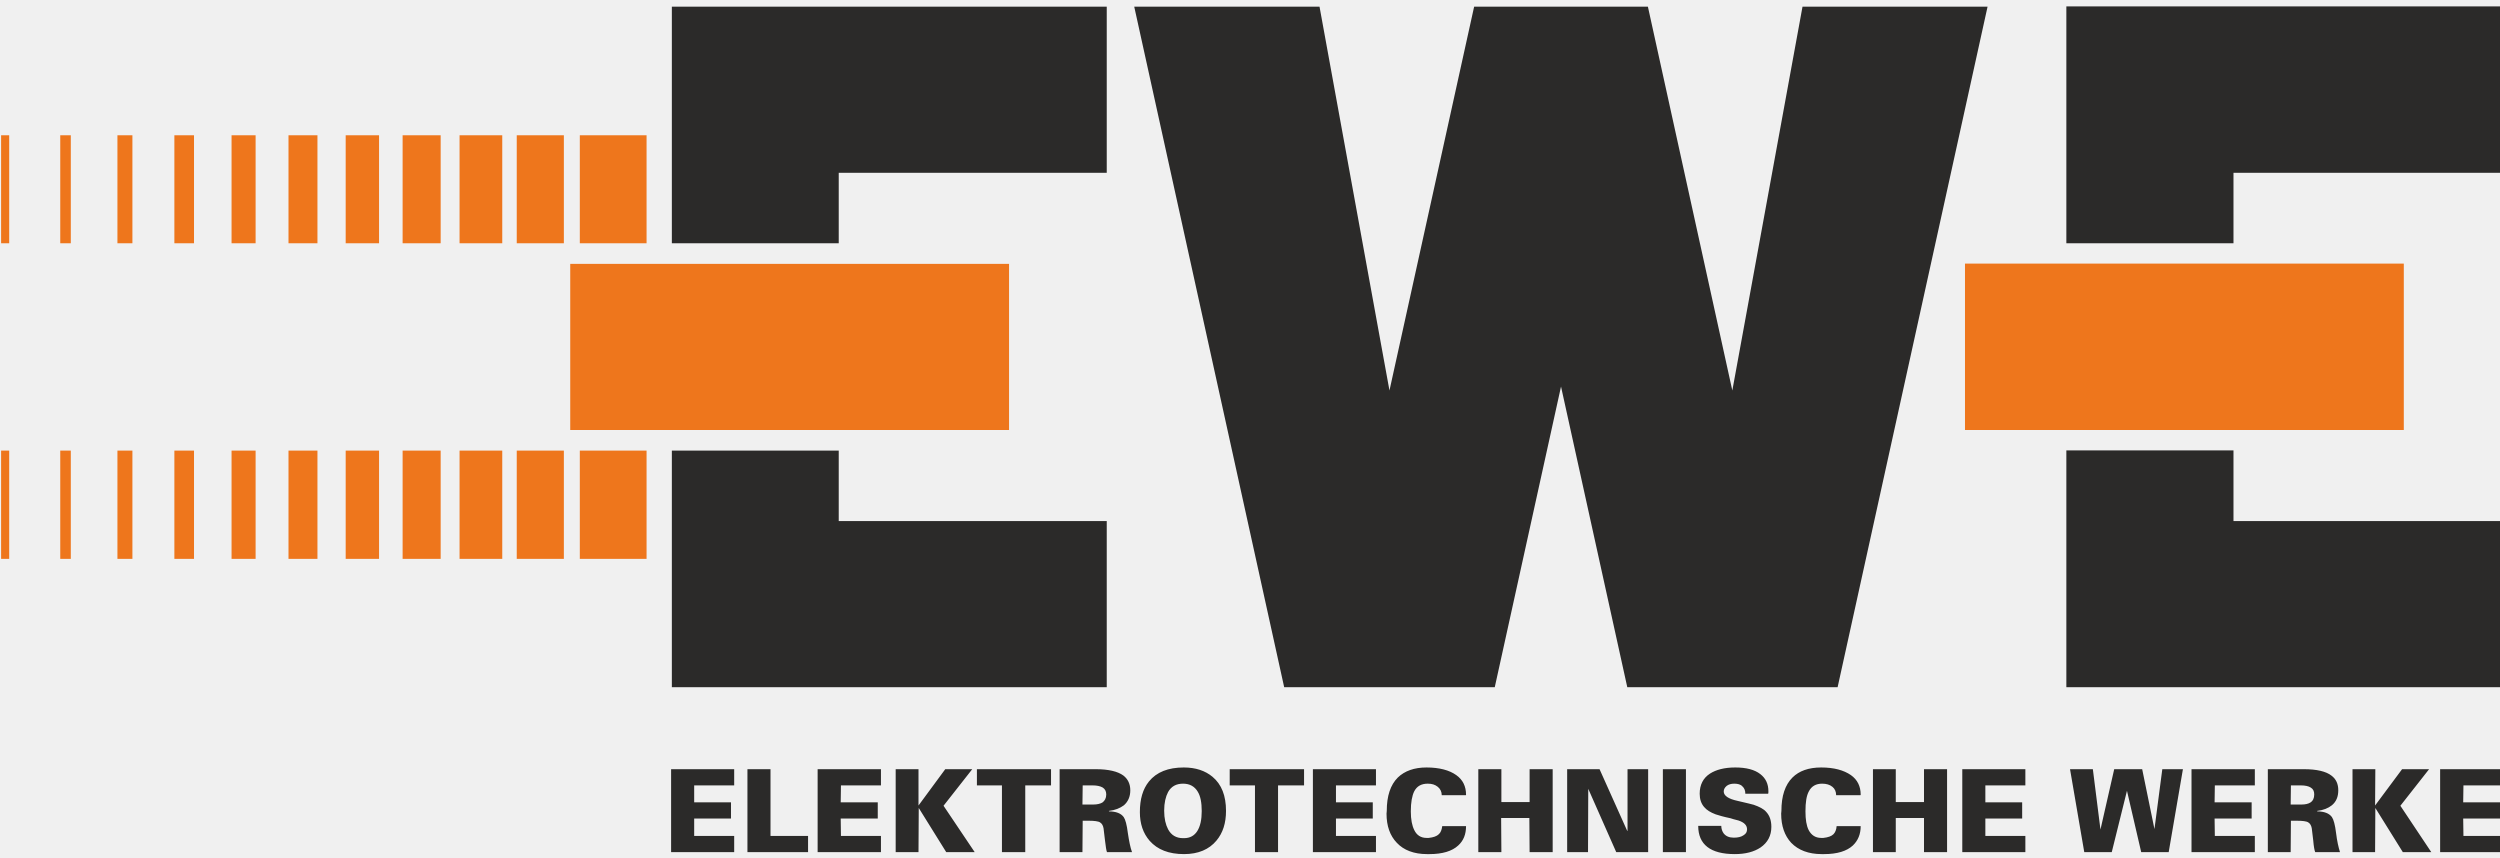
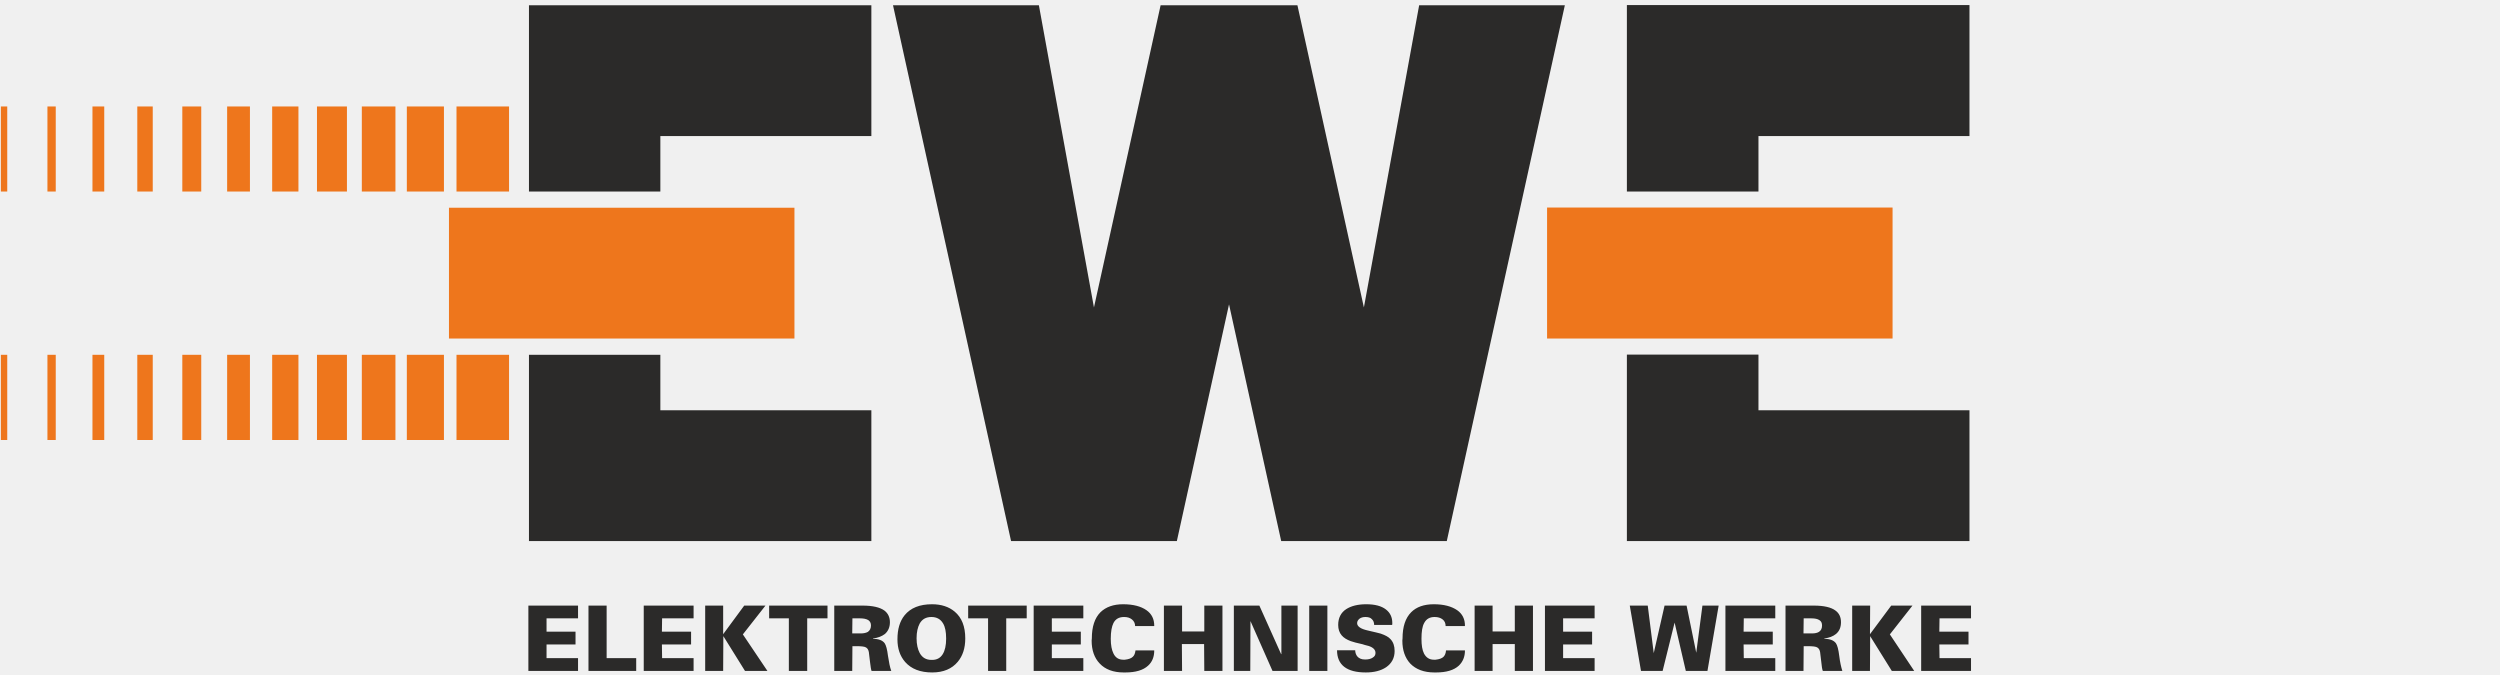
- <svg xmlns="http://www.w3.org/2000/svg" width="385" height="132" viewBox="0 0 385 132" fill="none">
-   <g clip-path="url(#clip0_1_2)">
-     <path d="M89.291 86.065H99.572V69.397H89.291V86.065ZM79.578 86.065H86.835V69.397H79.578V86.065ZM70.772 86.065H77.348V69.397H70.772V86.065ZM62.003 86.065H67.862V69.397H62.003V86.065ZM53.235 86.065H58.375V69.397H53.235V86.065ZM44.428 86.065H48.888V69.397H44.428V86.065ZM35.66 86.065H39.364V69.397H35.66V86.065ZM26.854 86.065H29.877V69.397H26.854V86.065ZM18.085 86.065H20.391V69.397H18.085V86.065ZM9.279 86.065H10.904V69.397H9.279V86.065ZM0.17 86.065H1.417V69.397H0.17V86.065ZM99.572 20.83H89.291V37.46H99.572V20.83ZM1.417 20.83H0.17V37.46H1.417V20.83ZM10.904 20.83H9.279V37.46H10.904V20.83ZM20.391 20.83H18.085V37.46H20.391V20.83ZM29.877 20.83H26.854V37.46H29.877V20.83ZM39.364 20.83H35.66V37.46H39.364V20.83ZM48.888 20.83H44.428V37.46H48.888V20.83ZM58.375 20.83H53.235V37.46H58.375V20.83ZM67.862 20.83H62.003V37.46H67.862V20.83ZM77.348 20.83H70.772V37.46H77.348V20.83ZM86.835 20.83H79.578V37.46H86.835V20.83ZM302.608 40.597C322.753 40.597 350.041 40.597 370.186 40.597V66.222H302.608V40.597ZM87.817 40.635C107.962 40.635 135.25 40.635 155.395 40.635V66.222H87.817V40.635Z" fill="#EE761C" />
-     <path d="M103.351 118.455H113.065V120.95H106.904V123.557H112.573V126.052H106.904V128.735H113.065V131.23H103.351V118.455ZM115.106 118.455H118.658V128.735H124.441V131.23H115.106V118.455ZM125.915 118.455H135.666V120.95H129.506L129.468 123.557H135.175V126.052H129.468L129.506 128.735H135.666V131.23H125.915V118.455ZM137.934 118.455H141.449V124.049L145.569 118.455H149.726L145.304 124.087L150.104 131.23H145.72L141.487 124.427L141.449 131.23H137.934V118.455ZM150.444 118.455H161.858V120.95H157.89V131.23H154.299V120.95H150.444V118.455ZM163.181 118.455H168.737C170.702 118.455 172.139 118.795 173.008 119.438C173.688 119.967 174.066 120.723 174.066 121.706C174.066 122.688 173.726 123.444 173.084 124.011C172.479 124.465 171.723 124.767 170.778 124.88V124.956C171.874 124.956 172.63 125.258 173.046 125.825C173.31 126.203 173.537 127.035 173.688 128.282C173.877 129.529 174.066 130.512 174.331 131.23H170.476C170.362 130.965 170.287 130.361 170.173 129.454C170.022 128.244 169.947 127.602 169.947 127.564C169.871 127.148 169.72 126.846 169.417 126.657C169.153 126.468 168.51 126.392 167.565 126.392H166.734L166.696 131.23H163.181V118.455ZM166.734 120.95L166.696 123.898H168.359C168.964 123.898 169.417 123.784 169.758 123.595C170.136 123.331 170.362 122.915 170.362 122.348C170.362 121.857 170.173 121.517 169.833 121.29C169.455 121.063 168.926 120.95 168.246 120.95H166.734ZM175.54 125.069C175.54 123.066 175.994 121.517 176.939 120.345C178.11 118.909 179.887 118.191 182.306 118.191C184.12 118.191 185.594 118.682 186.728 119.627C188.126 120.798 188.806 122.537 188.806 124.88C188.806 126.77 188.315 128.282 187.332 129.454C186.199 130.814 184.536 131.532 182.343 131.532C180 131.532 178.262 130.852 177.052 129.491C176.032 128.32 175.54 126.846 175.54 125.069ZM179.282 124.843C179.282 126.052 179.509 126.997 179.887 127.715C180.378 128.622 181.134 129.076 182.192 129.076H182.343C183.251 129.076 183.931 128.698 184.384 127.98C184.838 127.261 185.065 126.241 185.065 124.918C185.065 123.595 184.876 122.613 184.46 121.932C183.969 121.101 183.213 120.685 182.192 120.685C181.134 120.685 180.378 121.101 179.887 121.97C179.509 122.688 179.282 123.633 179.282 124.843ZM189.373 118.455H200.825V120.95H196.819V131.23H193.266V120.95H189.373V118.455ZM202.186 118.455H211.899V120.95H205.739V123.557H211.408V126.052H205.739V128.735H211.899V131.23H202.186V118.455ZM222.028 122.461C222.028 121.932 221.802 121.479 221.424 121.176C221.008 120.836 220.517 120.685 219.874 120.685C218.891 120.685 218.211 121.063 217.795 121.857C217.455 122.537 217.266 123.557 217.266 124.956C217.266 126.203 217.455 127.148 217.795 127.828C218.173 128.622 218.816 129.038 219.685 129.038C219.761 129.038 219.874 129.038 220.025 129.038C220.743 128.962 221.273 128.773 221.575 128.471C221.877 128.206 222.028 127.791 222.104 127.224H225.77C225.77 128.471 225.392 129.454 224.561 130.209C223.616 131.079 222.142 131.532 220.139 131.532H219.761C217.758 131.532 216.17 130.928 215.112 129.794C214.054 128.698 213.525 127.186 213.525 125.296L213.562 124.88C213.562 122.575 214.129 120.874 215.263 119.74C216.321 118.72 217.795 118.191 219.685 118.191C221.651 118.191 223.2 118.606 224.258 119.362C225.279 120.08 225.77 121.101 225.77 122.386C225.77 122.424 225.77 122.461 225.732 122.461H222.028ZM227.66 118.455H231.213V123.52H235.559V118.455H239.112V131.23H235.559L235.521 125.976H231.175L231.213 131.23H227.66V118.455ZM241.342 118.455H246.331L250.602 127.98L250.64 127.904V118.455H253.814V131.23H248.901L244.592 121.479L244.554 131.23H241.342V118.455ZM256.082 118.455H259.635V131.23H256.082V118.455ZM261.525 127.186H265.077C265.077 127.639 265.228 128.055 265.455 128.357C265.795 128.773 266.287 129 267.005 129C267.647 129 268.139 128.887 268.517 128.622C268.895 128.395 269.046 128.093 269.046 127.715C269.046 127.11 268.63 126.657 267.723 126.354C267.118 126.203 266.702 126.09 266.514 126.014C265.417 125.787 264.662 125.561 264.208 125.409C263.414 125.107 262.847 124.767 262.432 124.276C261.978 123.746 261.751 123.066 261.751 122.235C261.751 120.874 262.28 119.816 263.339 119.135C264.284 118.531 265.569 118.191 267.232 118.191C268.932 118.191 270.217 118.531 271.087 119.211C271.918 119.854 272.334 120.723 272.334 121.857C272.334 122.046 272.334 122.159 272.296 122.235H268.781C268.781 121.743 268.63 121.365 268.328 121.101C268.063 120.798 267.61 120.685 267.08 120.685C266.589 120.685 266.211 120.798 265.909 121.025C265.606 121.29 265.455 121.554 265.455 121.894C265.455 122.537 266.173 123.028 267.572 123.331C269.008 123.671 269.84 123.86 270.066 123.935C270.936 124.238 271.616 124.578 271.994 125.031C272.523 125.598 272.788 126.354 272.788 127.337C272.788 128.698 272.221 129.756 271.125 130.512C270.104 131.192 268.781 131.532 267.156 131.532C263.414 131.532 261.525 130.058 261.525 127.186ZM282.765 122.461C282.765 121.932 282.577 121.479 282.199 121.176C281.783 120.836 281.254 120.685 280.611 120.685C279.666 120.685 278.986 121.063 278.57 121.857C278.192 122.537 278.041 123.557 278.041 124.956C278.041 126.203 278.192 127.148 278.532 127.828C278.948 128.622 279.591 129.038 280.46 129.038C280.536 129.038 280.649 129.038 280.8 129.038C281.518 128.962 282.047 128.773 282.35 128.471C282.614 128.206 282.803 127.791 282.841 127.224H286.545C286.545 128.471 286.129 129.454 285.336 130.209C284.391 131.079 282.917 131.532 280.914 131.532H280.536C278.532 131.532 276.945 130.928 275.849 129.794C274.828 128.698 274.299 127.186 274.299 125.296L274.337 124.88C274.337 122.575 274.904 120.874 276.038 119.74C277.058 118.72 278.532 118.191 280.46 118.191C282.425 118.191 283.937 118.606 285.033 119.362C286.054 120.08 286.545 121.101 286.545 122.386C286.545 122.424 286.507 122.461 286.507 122.461H282.765ZM288.435 118.455H291.95V123.52H296.296V118.455H299.849V131.23H296.296V125.976H291.95V131.23H288.435V118.455ZM302.192 118.455H311.906V120.95H305.745V123.557H311.414V126.052H305.745V128.735H311.906V131.23H302.192V118.455ZM318.784 118.455H322.299L323.471 127.753L325.588 118.455H329.896L331.786 127.677L332.995 118.455H336.17L333.978 131.23H329.745L327.553 121.781L325.21 131.23H320.977L318.784 118.455ZM337.493 118.455H347.244V120.95H341.084L341.046 123.557H346.753V126.052H341.046L341.084 128.735H347.244V131.23H337.493V118.455ZM349.247 118.455H354.803C356.769 118.455 358.205 118.795 359.036 119.438C359.754 119.967 360.095 120.723 360.095 121.706C360.095 122.688 359.792 123.444 359.112 124.011C358.545 124.465 357.789 124.767 356.844 124.88V124.956C357.94 124.956 358.696 125.258 359.112 125.825C359.377 126.203 359.603 127.035 359.754 128.282C359.906 129.529 360.132 130.512 360.359 131.23H356.542C356.428 130.965 356.315 130.361 356.24 129.454C356.088 128.244 356.013 127.602 356.013 127.564C355.937 127.148 355.786 126.846 355.484 126.657C355.219 126.468 354.577 126.392 353.632 126.392H352.8L352.762 131.23H349.247V118.455ZM352.8 120.95L352.762 123.898H354.425C355.03 123.898 355.484 123.784 355.786 123.595C356.202 123.331 356.391 122.915 356.391 122.348C356.391 121.857 356.24 121.517 355.862 121.29C355.521 121.063 354.992 120.95 354.312 120.95H352.8ZM362.287 118.455H365.802L365.764 124.049L369.921 118.455H374.079L369.657 124.087L374.419 131.23H370.035L365.802 124.427L365.764 131.23H362.287V118.455ZM375.78 118.455H385.531V120.95H379.37L379.332 123.557H385.04V126.052H379.332L379.37 128.735H385.531V131.23H375.78V118.455Z" fill="#2B2A29" />
-     <path d="M324.567 105.832H318.218V99.104V80.244V69.359H343.956C343.956 72.458 343.956 76.049 343.956 80.244H385.229V105.832H324.567Z" fill="#2B2A29" />
-     <path d="M318.218 37.46V26.613V7.715V0.987H324.567H385.229V26.613H343.956C343.956 30.959 343.956 34.512 343.956 37.46H318.218Z" fill="#2B2A29" />
-     <path d="M103.465 37.46V26.613V7.753V1.025H109.776H170.438V26.613H129.165C129.165 30.997 129.165 34.55 129.165 37.46H103.465Z" fill="#2B2A29" />
-     <path d="M109.776 105.831H103.465V99.142V80.244V69.397H129.165C129.165 72.496 129.165 76.087 129.165 80.244H170.438V105.831H109.776Z" fill="#2B2A29" />
-     <path d="M227.017 1.025L213.978 60.137L203.206 1.025H174.671L197.764 105.832H230.192L240.397 59.532L250.602 105.832H282.992L306.085 1.025H277.587L266.778 60.137L253.776 1.025H253.285H227.509H227.017Z" fill="#2B2A29" />
-   </g>
-   <defs>
-     <clipPath id="clip0_1_2">
-       <rect width="385" height="132" fill="white" />
-     </clipPath>
-   </defs>
+ <svg xmlns="http://www.w3.org/2000/svg" width="489" height="132" viewBox="0 0 489 132" fill="none">
+   <path d="M89.291 86.065H99.572V69.397H89.291V86.065ZM79.578 86.065H86.835V69.397H79.578V86.065ZM70.772 86.065H77.348V69.397H70.772V86.065ZM62.003 86.065H67.862V69.397H62.003V86.065ZM53.235 86.065H58.375V69.397H53.235V86.065ZM44.428 86.065H48.888V69.397H44.428V86.065ZM35.66 86.065H39.364V69.397H35.66V86.065ZM26.854 86.065H29.877V69.397H26.854V86.065ZM18.085 86.065H20.391V69.397H18.085V86.065ZM9.279 86.065H10.904V69.397H9.279V86.065ZM0.17 86.065H1.417V69.397H0.17V86.065ZM99.572 20.83H89.291V37.46H99.572V20.83ZM1.417 20.83H0.17V37.46H1.417V20.83ZM10.904 20.83H9.279V37.46H10.904V20.83ZM20.391 20.83H18.085V37.46H20.391V20.83ZM29.877 20.83H26.854V37.46H29.877V20.83ZM39.364 20.83H35.66V37.46H39.364V20.83ZM48.888 20.83H44.428V37.46H48.888V20.83ZM58.375 20.83H53.235V37.46H58.375V20.83ZM67.862 20.83H62.003V37.46H67.862V20.83ZM77.348 20.83H70.772V37.46H77.348V20.83ZM86.835 20.83H79.578V37.46H86.835V20.83ZM302.608 40.597C322.753 40.597 350.041 40.597 370.186 40.597V66.222H302.608V40.597ZM87.817 40.635C107.962 40.635 135.25 40.635 155.395 40.635V66.222H87.817V40.635Z" fill="#EE761C" />
+   <path d="M103.351 118.455H113.065V120.95H106.904V123.557H112.573V126.052H106.904V128.735H113.065V131.23H103.351V118.455ZM115.106 118.455H118.658V128.735H124.441V131.23H115.106V118.455ZM125.915 118.455H135.666V120.95H129.506L129.468 123.557H135.175V126.052H129.468L129.506 128.735H135.666V131.23H125.915V118.455ZM137.934 118.455H141.449V124.049L145.569 118.455H149.726L145.304 124.087L150.104 131.23H145.72L141.487 124.427L141.449 131.23H137.934V118.455ZM150.444 118.455H161.858V120.95H157.89V131.23H154.299V120.95H150.444V118.455ZM163.181 118.455H168.737C170.702 118.455 172.139 118.795 173.008 119.438C173.688 119.967 174.066 120.723 174.066 121.706C174.066 122.688 173.726 123.444 173.084 124.011C172.479 124.465 171.723 124.767 170.778 124.88V124.956C171.874 124.956 172.63 125.258 173.046 125.825C173.31 126.203 173.537 127.035 173.688 128.282C173.877 129.529 174.066 130.512 174.331 131.23H170.476C170.362 130.965 170.287 130.361 170.173 129.454C170.022 128.244 169.947 127.602 169.947 127.564C169.871 127.148 169.72 126.846 169.417 126.657C169.153 126.468 168.51 126.392 167.565 126.392H166.734L166.696 131.23H163.181V118.455ZM166.734 120.95L166.696 123.898H168.359C168.964 123.898 169.417 123.784 169.758 123.595C170.136 123.331 170.362 122.915 170.362 122.348C170.362 121.857 170.173 121.517 169.833 121.29C169.455 121.063 168.926 120.95 168.246 120.95H166.734ZM175.54 125.069C175.54 123.066 175.994 121.517 176.939 120.345C178.11 118.909 179.887 118.191 182.306 118.191C184.12 118.191 185.594 118.682 186.728 119.627C188.126 120.798 188.806 122.537 188.806 124.88C188.806 126.77 188.315 128.282 187.332 129.454C186.199 130.814 184.536 131.532 182.343 131.532C180 131.532 178.262 130.852 177.052 129.491C176.032 128.32 175.54 126.846 175.54 125.069ZM179.282 124.843C179.282 126.052 179.509 126.997 179.887 127.715C180.378 128.622 181.134 129.076 182.192 129.076H182.343C183.251 129.076 183.931 128.698 184.384 127.98C184.838 127.261 185.065 126.241 185.065 124.918C185.065 123.595 184.876 122.613 184.46 121.932C183.969 121.101 183.213 120.685 182.192 120.685C181.134 120.685 180.378 121.101 179.887 121.97C179.509 122.688 179.282 123.633 179.282 124.843ZM189.373 118.455H200.825V120.95H196.819V131.23H193.266V120.95H189.373V118.455ZM202.186 118.455H211.899V120.95H205.739V123.557H211.408V126.052H205.739V128.735H211.899V131.23H202.186V118.455ZM222.028 122.461C222.028 121.932 221.802 121.479 221.424 121.176C221.008 120.836 220.517 120.685 219.874 120.685C218.891 120.685 218.211 121.063 217.795 121.857C217.455 122.537 217.266 123.557 217.266 124.956C217.266 126.203 217.455 127.148 217.795 127.828C218.173 128.622 218.816 129.038 219.685 129.038C219.761 129.038 219.874 129.038 220.025 129.038C220.743 128.962 221.273 128.773 221.575 128.471C221.877 128.206 222.028 127.791 222.104 127.224H225.77C225.77 128.471 225.392 129.454 224.561 130.209C223.616 131.079 222.142 131.532 220.139 131.532H219.761C217.758 131.532 216.17 130.928 215.112 129.794C214.054 128.698 213.525 127.186 213.525 125.296L213.562 124.88C213.562 122.575 214.129 120.874 215.263 119.74C216.321 118.72 217.795 118.191 219.685 118.191C221.651 118.191 223.2 118.606 224.258 119.362C225.279 120.08 225.77 121.101 225.77 122.386C225.77 122.424 225.77 122.461 225.732 122.461H222.028ZM227.66 118.455H231.213V123.52H235.559V118.455H239.112V131.23H235.559L235.521 125.976H231.175L231.213 131.23H227.66V118.455ZM241.342 118.455H246.331L250.602 127.98L250.64 127.904V118.455H253.814V131.23H248.901L244.592 121.479L244.554 131.23H241.342V118.455ZM256.082 118.455H259.635V131.23H256.082V118.455ZM261.525 127.186H265.077C265.077 127.639 265.228 128.055 265.455 128.357C265.795 128.773 266.287 129 267.005 129C267.647 129 268.139 128.887 268.517 128.622C268.895 128.395 269.046 128.093 269.046 127.715C269.046 127.11 268.63 126.657 267.723 126.354C267.118 126.203 266.702 126.09 266.514 126.014C265.417 125.787 264.662 125.561 264.208 125.409C263.414 125.107 262.847 124.767 262.432 124.276C261.978 123.746 261.751 123.066 261.751 122.235C261.751 120.874 262.28 119.816 263.339 119.135C264.284 118.531 265.569 118.191 267.232 118.191C268.932 118.191 270.217 118.531 271.087 119.211C271.918 119.854 272.334 120.723 272.334 121.857C272.334 122.046 272.334 122.159 272.296 122.235H268.781C268.781 121.743 268.63 121.365 268.328 121.101C268.063 120.798 267.61 120.685 267.08 120.685C266.589 120.685 266.211 120.798 265.909 121.025C265.606 121.29 265.455 121.554 265.455 121.894C265.455 122.537 266.173 123.028 267.572 123.331C269.008 123.671 269.84 123.86 270.066 123.935C270.936 124.238 271.616 124.578 271.994 125.031C272.523 125.598 272.788 126.354 272.788 127.337C272.788 128.698 272.221 129.756 271.125 130.512C270.104 131.192 268.781 131.532 267.156 131.532C263.414 131.532 261.525 130.058 261.525 127.186ZM282.765 122.461C282.765 121.932 282.577 121.479 282.199 121.176C281.783 120.836 281.254 120.685 280.611 120.685C279.666 120.685 278.986 121.063 278.57 121.857C278.192 122.537 278.041 123.557 278.041 124.956C278.041 126.203 278.192 127.148 278.532 127.828C278.948 128.622 279.591 129.038 280.46 129.038C280.536 129.038 280.649 129.038 280.8 129.038C281.518 128.962 282.047 128.773 282.35 128.471C282.614 128.206 282.803 127.791 282.841 127.224H286.545C286.545 128.471 286.129 129.454 285.336 130.209C284.391 131.079 282.917 131.532 280.914 131.532H280.536C278.532 131.532 276.945 130.928 275.849 129.794C274.828 128.698 274.299 127.186 274.299 125.296L274.337 124.88C274.337 122.575 274.904 120.874 276.038 119.74C277.058 118.72 278.532 118.191 280.46 118.191C282.425 118.191 283.937 118.606 285.033 119.362C286.054 120.08 286.545 121.101 286.545 122.386C286.545 122.424 286.507 122.461 286.507 122.461H282.765ZM288.435 118.455H291.95V123.52H296.296V118.455H299.849V131.23H296.296V125.976H291.95V131.23H288.435V118.455ZM302.192 118.455H311.906V120.95H305.745V123.557H311.414V126.052H305.745V128.735H311.906V131.23H302.192V118.455ZM318.784 118.455H322.299L323.471 127.753L325.588 118.455H329.896L331.786 127.677L332.995 118.455H336.17L333.978 131.23H329.745L327.553 121.781L325.21 131.23H320.977L318.784 118.455ZM337.493 118.455H347.244V120.95H341.084L341.046 123.557H346.753V126.052H341.046L341.084 128.735H347.244V131.23H337.493V118.455ZM349.247 118.455H354.803C356.769 118.455 358.205 118.795 359.036 119.438C359.754 119.967 360.095 120.723 360.095 121.706C360.095 122.688 359.792 123.444 359.112 124.011C358.545 124.465 357.789 124.767 356.844 124.88V124.956C357.94 124.956 358.696 125.258 359.112 125.825C359.377 126.203 359.603 127.035 359.754 128.282C359.906 129.529 360.132 130.512 360.359 131.23H356.542C356.428 130.965 356.315 130.361 356.24 129.454C356.088 128.244 356.013 127.602 356.013 127.564C355.937 127.148 355.786 126.846 355.484 126.657C355.219 126.468 354.577 126.392 353.632 126.392H352.8L352.762 131.23H349.247V118.455ZM352.8 120.95L352.762 123.898H354.425C355.03 123.898 355.484 123.784 355.786 123.595C356.202 123.331 356.391 122.915 356.391 122.348C356.391 121.857 356.24 121.517 355.862 121.29C355.521 121.063 354.992 120.95 354.312 120.95H352.8ZM362.287 118.455H365.802L365.764 124.049L369.921 118.455H374.079L369.657 124.087L374.419 131.23H370.035L365.802 124.427L365.764 131.23H362.287V118.455ZM375.78 118.455H385.531V120.95H379.37L379.332 123.557H385.04V126.052H379.332L379.37 128.735H385.531V131.23H375.78V118.455Z" fill="#2B2A29" />
+   <path d="M324.567 105.832H318.218V99.104V80.244V69.359H343.956C343.956 72.458 343.956 76.049 343.956 80.244H385.229V105.832H324.567Z" fill="#2B2A29" />
+   <path d="M318.218 37.46V26.613V7.715V0.987H324.567H385.229V26.613H343.956C343.956 30.959 343.956 34.512 343.956 37.46H318.218Z" fill="#2B2A29" />
+   <path d="M103.465 37.46V26.613V7.753V1.025H109.776H170.438V26.613H129.165C129.165 30.997 129.165 34.55 129.165 37.46H103.465Z" fill="#2B2A29" />
+   <path d="M109.776 105.831H103.465V99.142V80.244V69.397H129.165C129.165 72.496 129.165 76.087 129.165 80.244H170.438V105.831H109.776Z" fill="#2B2A29" />
+   <path d="M227.017 1.025L213.978 60.137L203.206 1.025H174.671L197.764 105.832H230.192L240.397 59.532L250.602 105.832H282.992L306.085 1.025H277.587L266.778 60.137L253.776 1.025H253.285H227.509H227.017Z" fill="#2B2A29" />
</svg>
